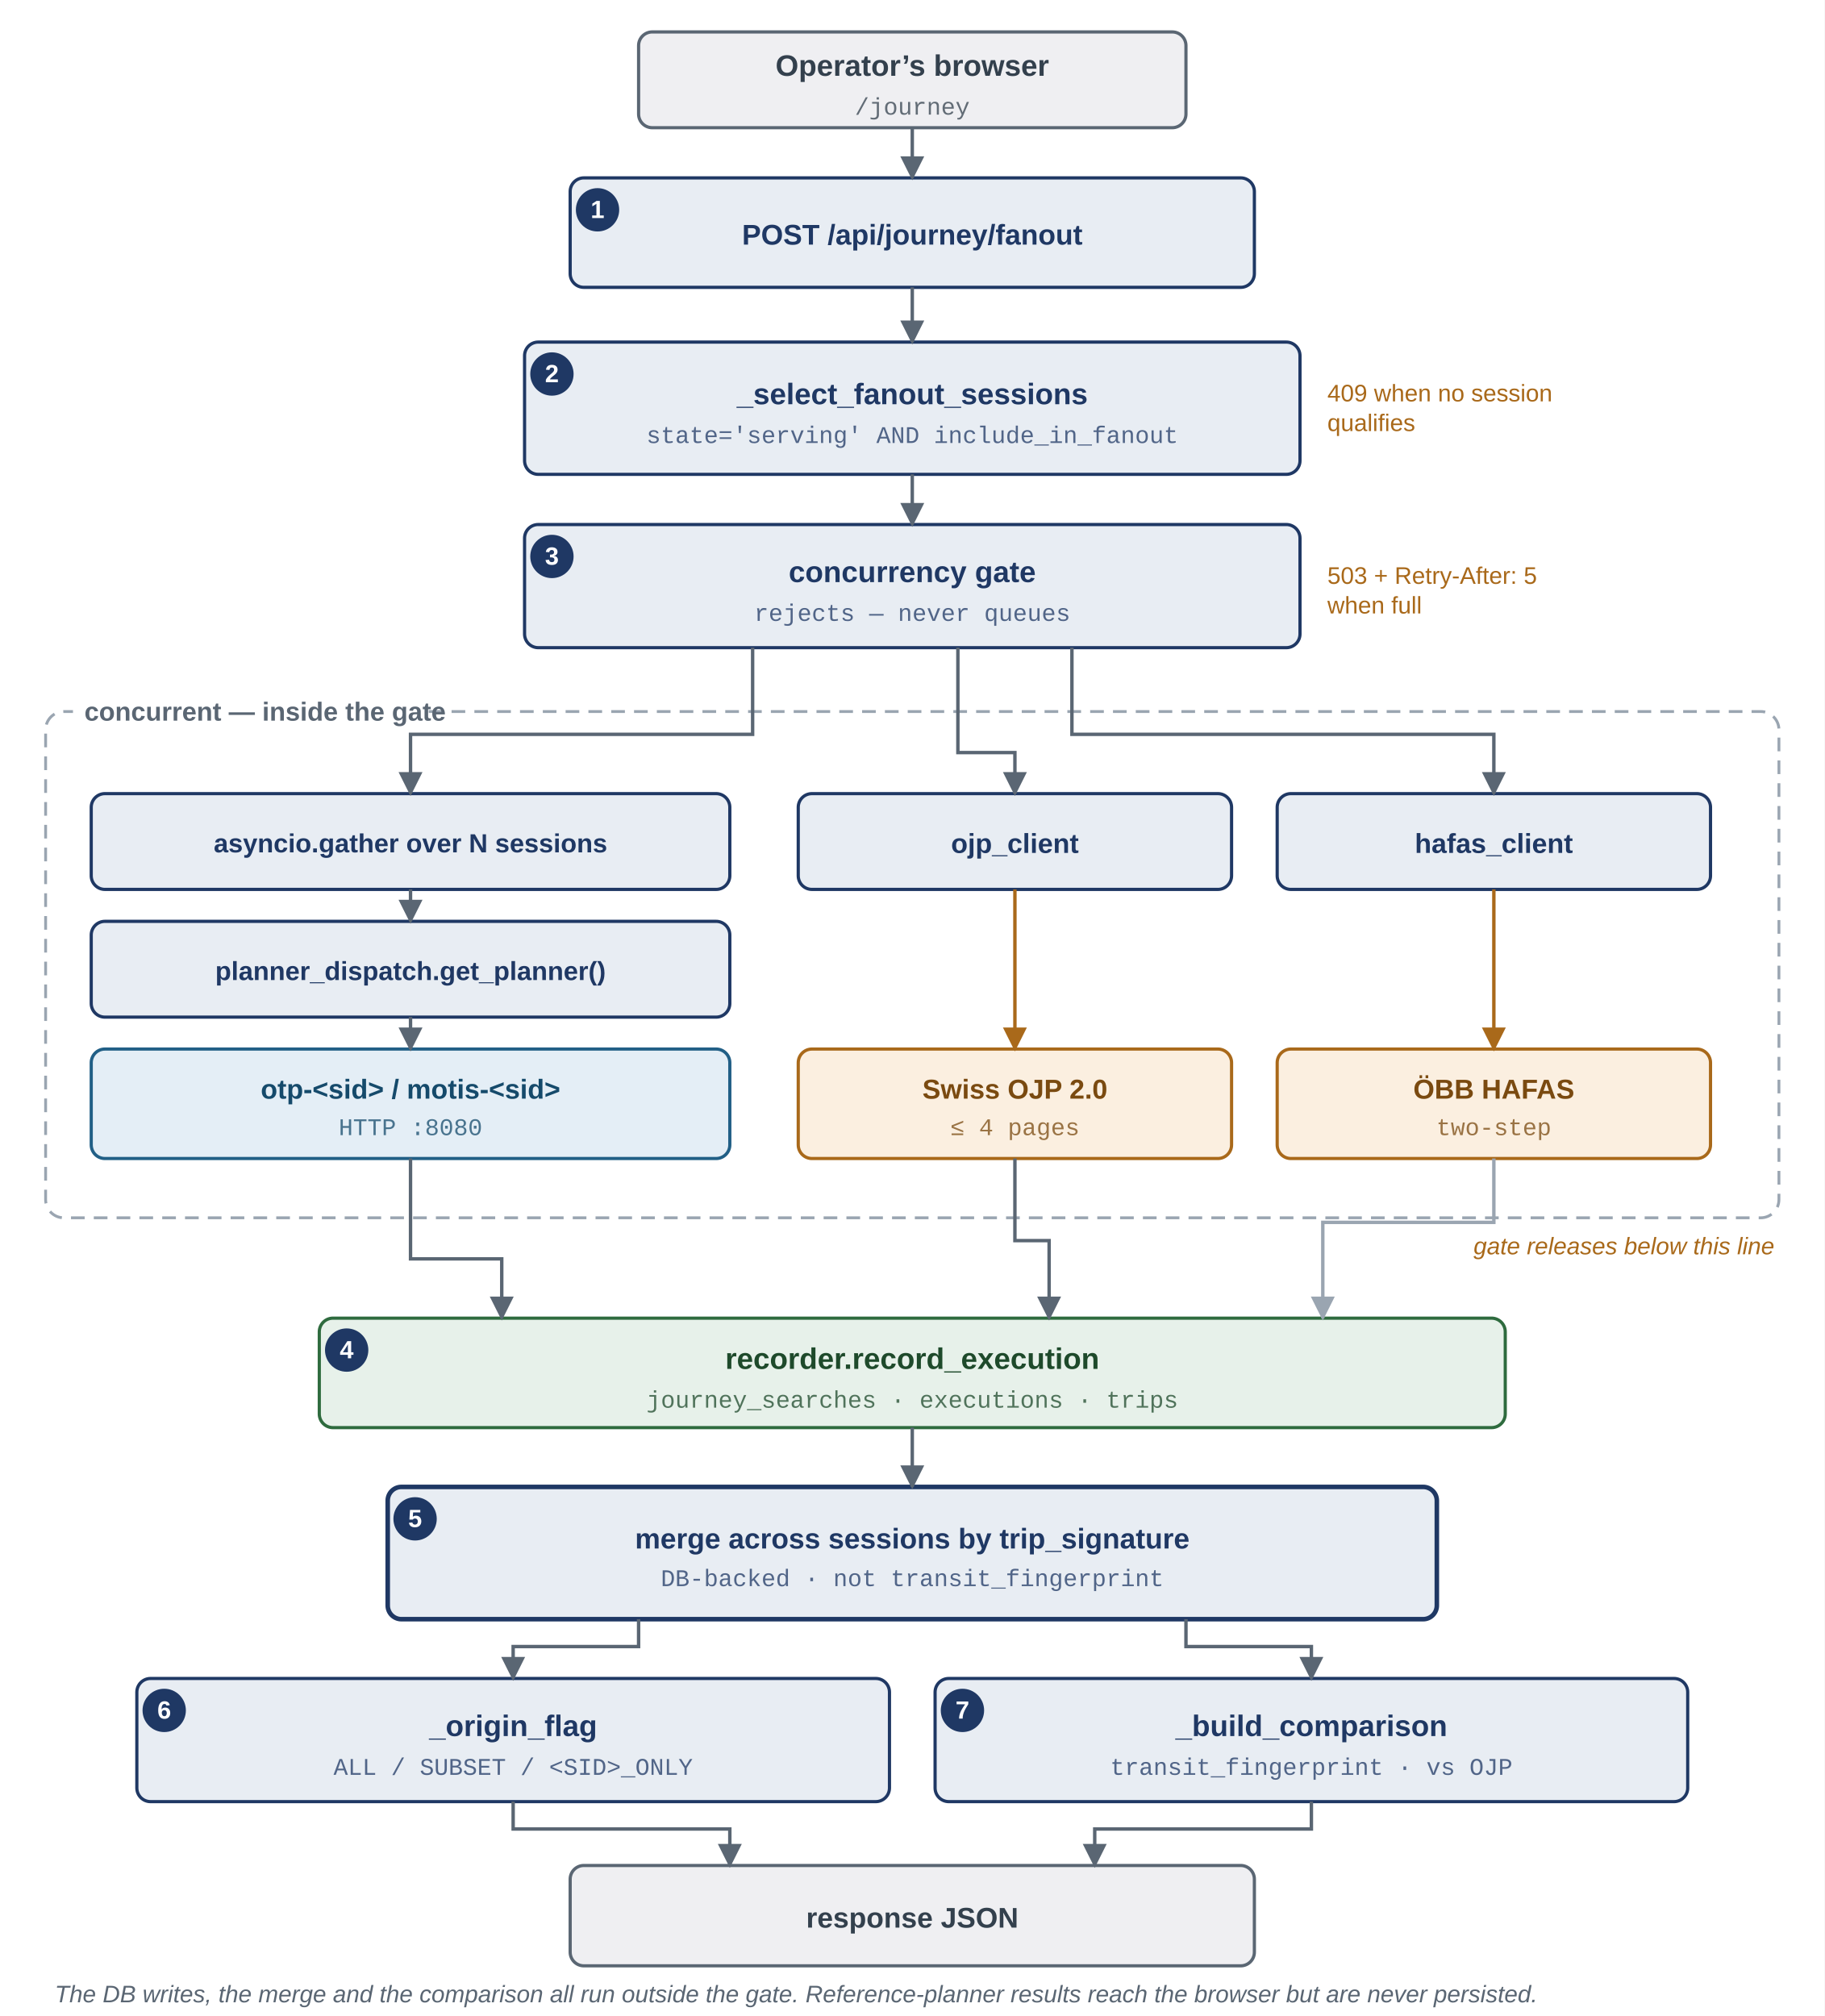
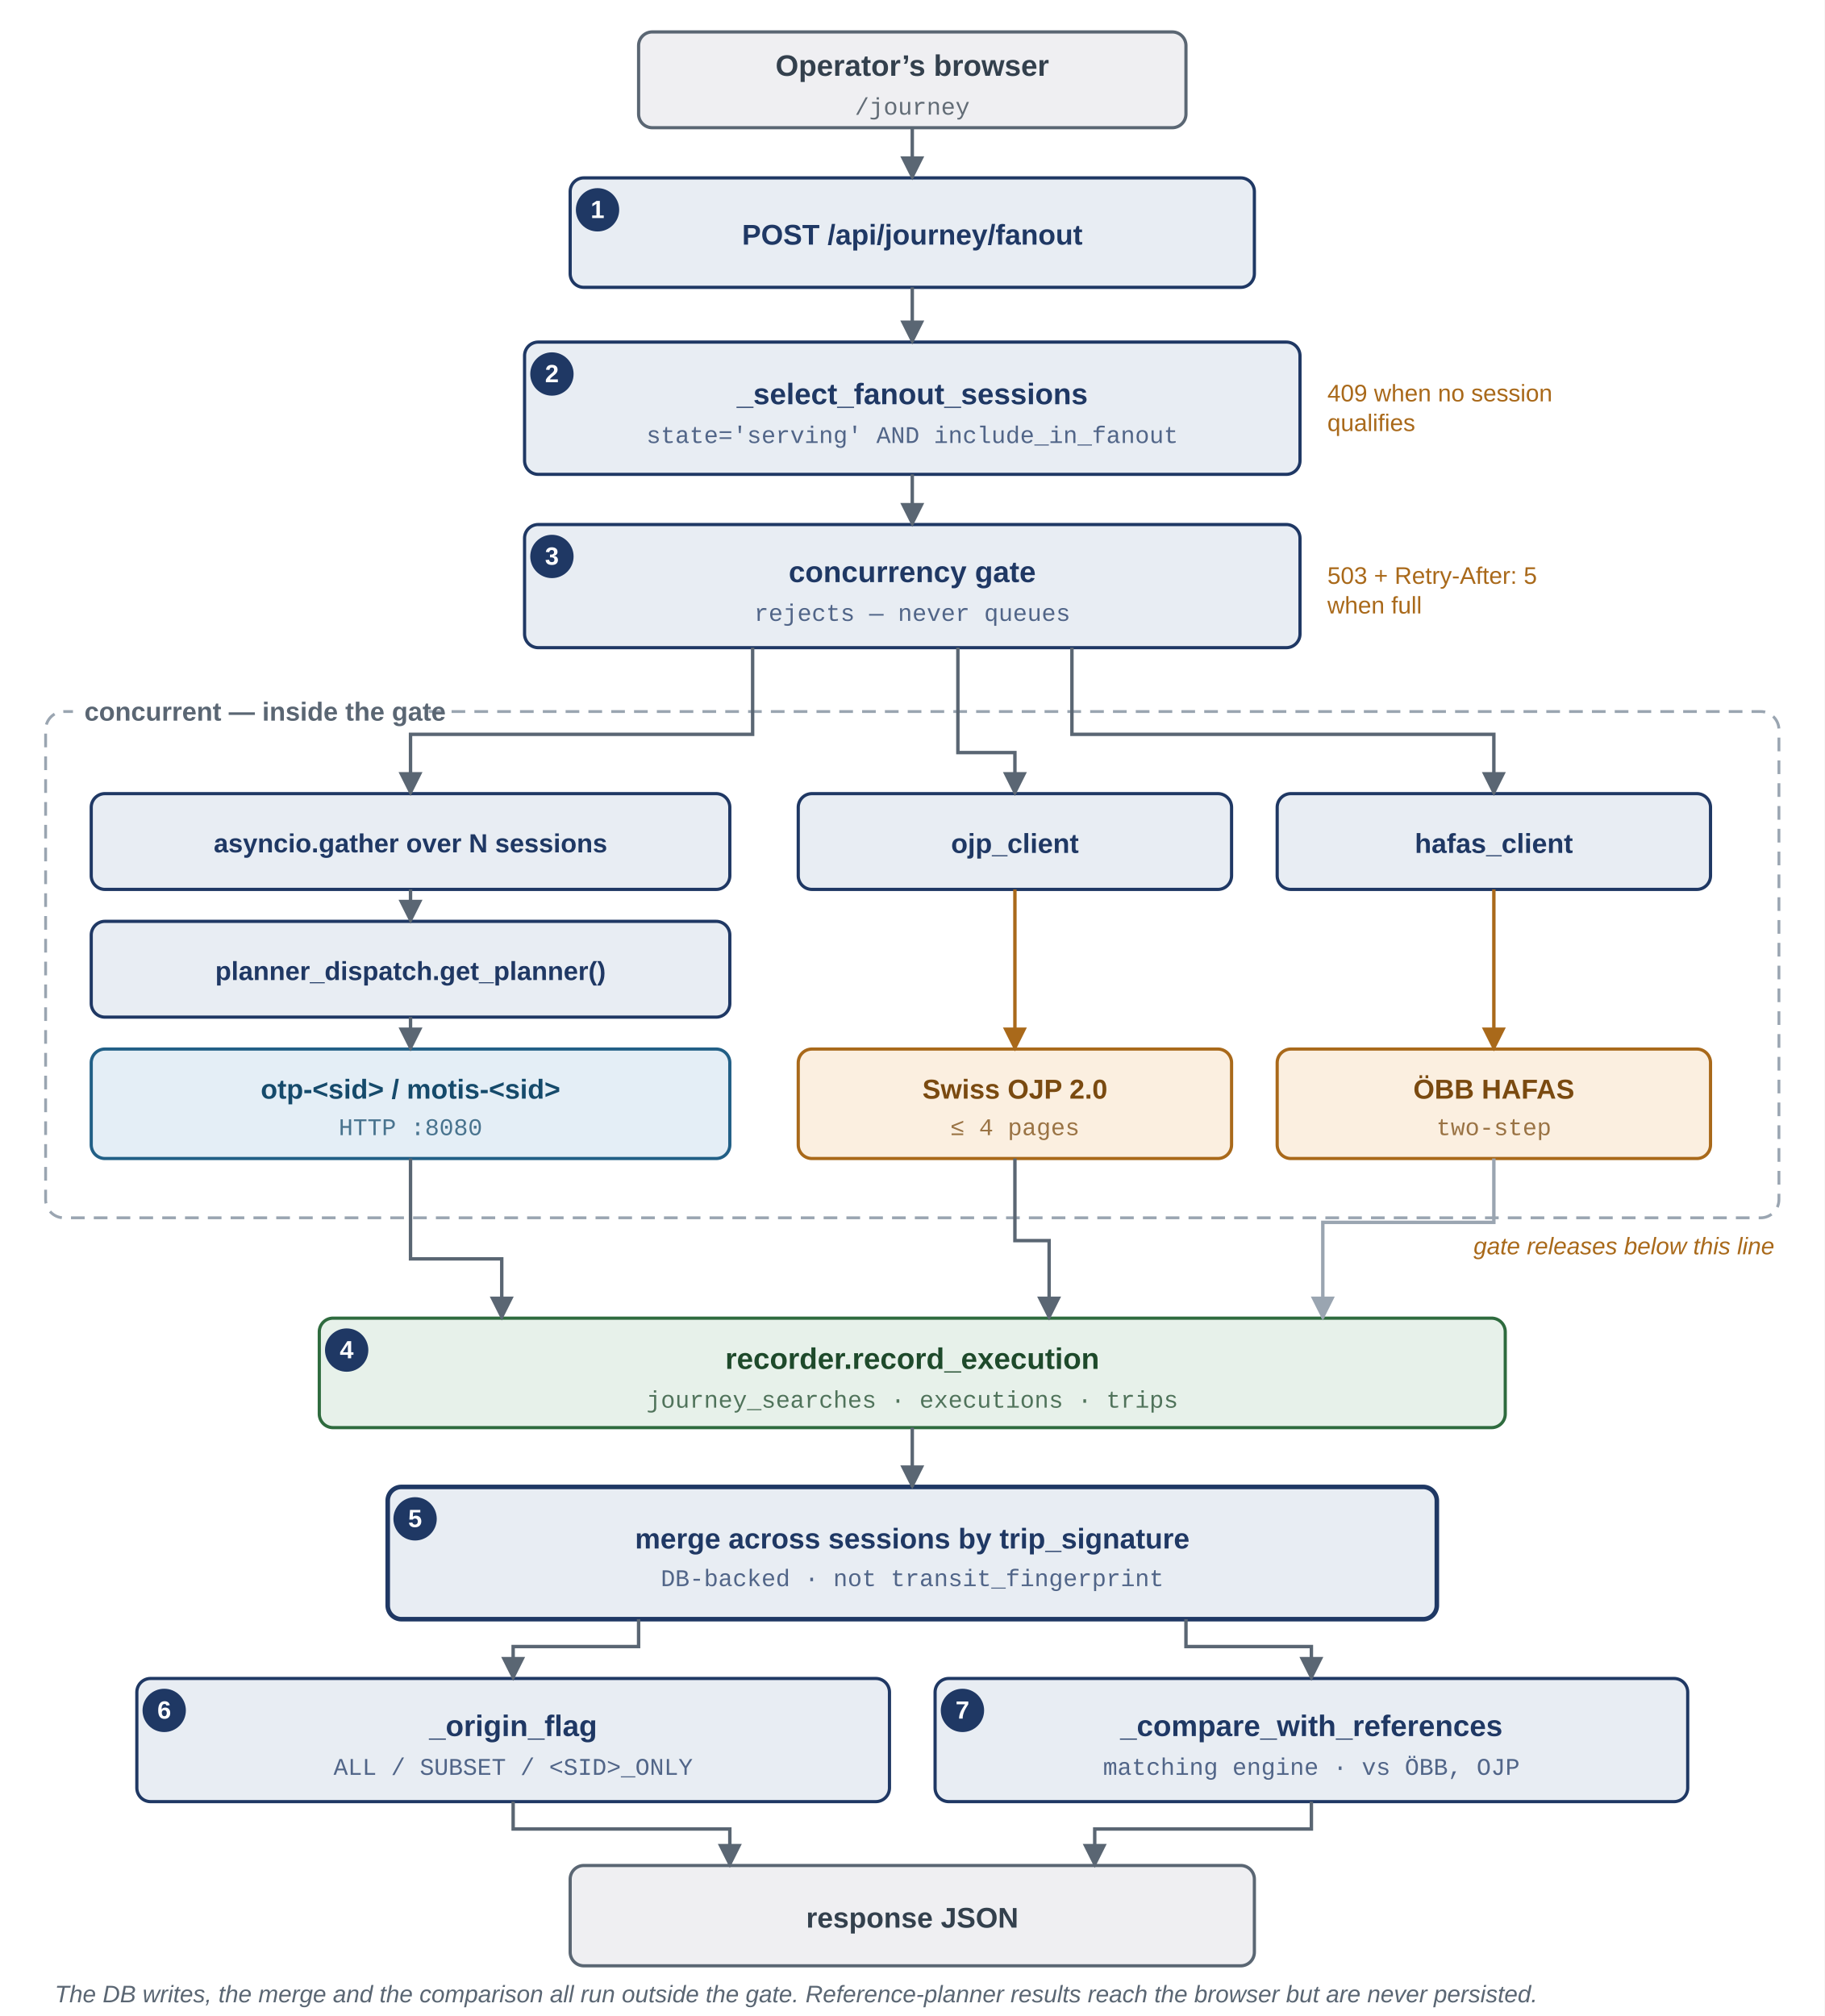
<svg xmlns="http://www.w3.org/2000/svg" width="800" height="884" viewBox="0 0 800 884" font-family="Segoe UI, Calibri, Arial, sans-serif">
  <defs>
    <marker id="ah" viewBox="0 0 10 10" refX="9" refY="5" markerWidth="7" markerHeight="7" orient="auto-start-reverse">
      <path d="M 0 0 L 10 5 L 0 10 z" fill="#5A6673" />
    </marker>
    <marker id="ahr" viewBox="0 0 10 10" refX="9" refY="5" markerWidth="7" markerHeight="7" orient="auto-start-reverse">
      <path d="M 0 0 L 10 5 L 0 10 z" fill="#5A6673" />
    </marker>
    <marker id="ahs" viewBox="0 0 10 10" refX="9" refY="5" markerWidth="7" markerHeight="7" orient="auto-start-reverse">
      <path d="M 0 0 L 10 5 L 0 10 z" fill="#9AA5B1" />
    </marker>
    <marker id="ahsr" viewBox="0 0 10 10" refX="9" refY="5" markerWidth="7" markerHeight="7" orient="auto-start-reverse">
      <path d="M 0 0 L 10 5 L 0 10 z" fill="#9AA5B1" />
    </marker>
    <marker id="ah_6B2E7A" viewBox="0 0 10 10" refX="9" refY="5" markerWidth="7" markerHeight="7" orient="auto-start-reverse">
      <path d="M 0 0 L 10 5 L 0 10 z" fill="#6B2E7A" />
    </marker>
    <marker id="ah_6B2E7Ar" viewBox="0 0 10 10" refX="9" refY="5" markerWidth="7" markerHeight="7" orient="auto-start-reverse">
      <path d="M 0 0 L 10 5 L 0 10 z" fill="#6B2E7A" />
    </marker>
    <marker id="ah_A9691A" viewBox="0 0 10 10" refX="9" refY="5" markerWidth="7" markerHeight="7" orient="auto-start-reverse">
      <path d="M 0 0 L 10 5 L 0 10 z" fill="#A9691A" />
    </marker>
    <marker id="ah_A9691Ar" viewBox="0 0 10 10" refX="9" refY="5" markerWidth="7" markerHeight="7" orient="auto-start-reverse">
      <path d="M 0 0 L 10 5 L 0 10 z" fill="#A9691A" />
    </marker>
    <marker id="ah_2E6B3E" viewBox="0 0 10 10" refX="9" refY="5" markerWidth="7" markerHeight="7" orient="auto-start-reverse">
      <path d="M 0 0 L 10 5 L 0 10 z" fill="#2E6B3E" />
    </marker>
    <marker id="ah_2E6B3Er" viewBox="0 0 10 10" refX="9" refY="5" markerWidth="7" markerHeight="7" orient="auto-start-reverse">
      <path d="M 0 0 L 10 5 L 0 10 z" fill="#2E6B3E" />
    </marker>
  </defs>
  <rect width="800" height="884" fill="#FFFFFF" />
  <rect x="280" y="14" width="240" height="42" rx="6" fill="#EFEFF2" stroke="#5A6673" stroke-width="1.4" />
  <text x="400" y="33.25" font-family="Segoe UI, Calibri, Arial, sans-serif" font-size="13" font-weight="600" fill="#33404D" text-anchor="middle">Operator’s browser</text>
  <text x="400" y="50.25" font-family="Consolas, Courier New, monospace" font-size="10.5" fill="#33404D" fill-opacity="0.75" text-anchor="middle">/journey</text>
  <rect x="250" y="78" width="300" height="48" rx="6" fill="#E8EDF3" stroke="#1F3864" stroke-width="1.4" />
  <text x="400" y="107.25" font-family="Segoe UI, Calibri, Arial, sans-serif" font-size="12.5" font-weight="600" fill="#1F3864" text-anchor="middle">POST /api/journey/fanout</text>
  <rect x="230" y="150" width="340" height="58" rx="6" fill="#E8EDF3" stroke="#1F3864" stroke-width="1.4" />
  <text x="400" y="177.25" font-family="Segoe UI, Calibri, Arial, sans-serif" font-size="13" font-weight="600" fill="#1F3864" text-anchor="middle">_select_fanout_sessions</text>
  <text x="400" y="194.25" font-family="Consolas, Courier New, monospace" font-size="10.5" fill="#1F3864" fill-opacity="0.75" text-anchor="middle">state='serving' AND include_in_fanout</text>
  <rect x="230" y="230" width="340" height="54" rx="6" fill="#E8EDF3" stroke="#1F3864" stroke-width="1.4" />
  <text x="400" y="255.25" font-family="Segoe UI, Calibri, Arial, sans-serif" font-size="13" font-weight="600" fill="#1F3864" text-anchor="middle">concurrency gate</text>
  <text x="400" y="272.25" font-family="Consolas, Courier New, monospace" font-size="10.5" fill="#1F3864" fill-opacity="0.75" text-anchor="middle">rejects — never queues</text>
  <circle cx="262" cy="92" r="9.5" fill="#1F3864" />
  <text x="262" y="95.6" font-family="Segoe UI, Calibri, Arial, sans-serif" font-size="10.925" font-weight="700" fill="#FFFFFF" text-anchor="middle">1</text>
  <circle cx="242" cy="164" r="9.5" fill="#1F3864" />
  <text x="242" y="167.6" font-family="Segoe UI, Calibri, Arial, sans-serif" font-size="10.925" font-weight="700" fill="#FFFFFF" text-anchor="middle">2</text>
  <circle cx="242" cy="244" r="9.5" fill="#1F3864" />
  <text x="242" y="247.6" font-family="Segoe UI, Calibri, Arial, sans-serif" font-size="10.925" font-weight="700" fill="#FFFFFF" text-anchor="middle">3</text>
  <path d="M 400 56 L 400 78" fill="none" stroke="#5A6673" stroke-width="1.5" marker-end="url(#ah)" />
  <path d="M 400 126 L 400 150" fill="none" stroke="#5A6673" stroke-width="1.5" marker-end="url(#ah)" />
  <path d="M 400 208 L 400 230" fill="none" stroke="#5A6673" stroke-width="1.5" marker-end="url(#ah)" />
  <text x="582" y="176" font-family="Segoe UI, Calibri, Arial, sans-serif" font-size="10.5" font-weight="400" fill="#A9691A" text-anchor="start">409 when no session</text>
  <text x="582" y="189" font-family="Segoe UI, Calibri, Arial, sans-serif" font-size="10.5" font-weight="400" fill="#A9691A" text-anchor="start">qualifies</text>
  <text x="582" y="256" font-family="Segoe UI, Calibri, Arial, sans-serif" font-size="10.5" font-weight="400" fill="#A9691A" text-anchor="start">503 + Retry-After: 5</text>
  <text x="582" y="269" font-family="Segoe UI, Calibri, Arial, sans-serif" font-size="10.5" font-weight="400" fill="#A9691A" text-anchor="start">when full</text>
  <rect x="20" y="312" width="760" height="222" rx="8" fill="none" stroke="#9AA5B1" stroke-width="1.25" stroke-dasharray="6 4" />
  <rect x="32" y="304" width="155.669" height="16" rx="3" fill="#FFFFFF" />
  <text x="37" y="316" font-family="Segoe UI, Calibri, Arial, sans-serif" font-size="11.5" font-weight="600" fill="#5A6673">concurrent — inside the gate</text>
  <rect x="40" y="348" width="280" height="42" rx="6" fill="#E8EDF3" stroke="#1F3864" stroke-width="1.4" />
  <text x="180" y="373.75" font-family="Segoe UI, Calibri, Arial, sans-serif" font-size="11.5" font-weight="600" fill="#1F3864" text-anchor="middle">asyncio.gather over N sessions</text>
  <rect x="40" y="404" width="280" height="42" rx="6" fill="#E8EDF3" stroke="#1F3864" stroke-width="1.4" />
  <text x="180" y="429.75" font-family="Segoe UI, Calibri, Arial, sans-serif" font-size="11.5" font-weight="600" fill="#1F3864" text-anchor="middle">planner_dispatch.get_planner()</text>
  <rect x="40" y="460" width="280" height="48" rx="6" fill="#E4EEF6" stroke="#215F86" stroke-width="1.4" />
  <text x="180" y="481.75" font-family="Segoe UI, Calibri, Arial, sans-serif" font-size="12" font-weight="600" fill="#154A6B" text-anchor="middle">otp-&lt;sid&gt;  /  motis-&lt;sid&gt;</text>
  <text x="180" y="497.75" font-family="Consolas, Courier New, monospace" font-size="10.5" fill="#154A6B" fill-opacity="0.75" text-anchor="middle">HTTP :8080</text>
  <rect x="350" y="348" width="190" height="42" rx="6" fill="#E8EDF3" stroke="#1F3864" stroke-width="1.4" />
  <text x="445" y="374" font-family="Segoe UI, Calibri, Arial, sans-serif" font-size="12" font-weight="600" fill="#1F3864" text-anchor="middle">ojp_client</text>
  <rect x="350" y="460" width="190" height="48" rx="6" fill="#FBEFE0" stroke="#A9691A" stroke-width="1.4" />
  <text x="445" y="481.75" font-family="Segoe UI, Calibri, Arial, sans-serif" font-size="12" font-weight="600" fill="#7A4A10" text-anchor="middle">Swiss OJP 2.0</text>
  <text x="445" y="497.75" font-family="Consolas, Courier New, monospace" font-size="10.5" fill="#7A4A10" fill-opacity="0.75" text-anchor="middle">≤ 4 pages</text>
  <rect x="560" y="348" width="190" height="42" rx="6" fill="#E8EDF3" stroke="#1F3864" stroke-width="1.4" />
  <text x="655" y="374" font-family="Segoe UI, Calibri, Arial, sans-serif" font-size="12" font-weight="600" fill="#1F3864" text-anchor="middle">hafas_client</text>
  <rect x="560" y="460" width="190" height="48" rx="6" fill="#FBEFE0" stroke="#A9691A" stroke-width="1.4" />
  <text x="655" y="481.75" font-family="Segoe UI, Calibri, Arial, sans-serif" font-size="12" font-weight="600" fill="#7A4A10" text-anchor="middle">ÖBB HAFAS</text>
  <text x="655" y="497.75" font-family="Consolas, Courier New, monospace" font-size="10.5" fill="#7A4A10" fill-opacity="0.75" text-anchor="middle">two-step</text>
  <path d="M 330 284 V 322 H 180 V 348" fill="none" stroke="#5A6673" stroke-width="1.5" marker-end="url(#ah)" />
  <path d="M 420 284 V 330 H 445 V 348" fill="none" stroke="#5A6673" stroke-width="1.5" marker-end="url(#ah)" />
  <path d="M 470 284 V 322 H 655 V 348" fill="none" stroke="#5A6673" stroke-width="1.5" marker-end="url(#ah)" />
  <path d="M 180 390 L 180 404" fill="none" stroke="#5A6673" stroke-width="1.5" marker-end="url(#ah)" />
  <path d="M 180 446 L 180 460" fill="none" stroke="#5A6673" stroke-width="1.5" marker-end="url(#ah)" />
  <path d="M 445 390 L 445 460" fill="none" stroke="#A9691A" stroke-width="1.5" marker-end="url(#ah_A9691A)" />
  <path d="M 655 390 L 655 460" fill="none" stroke="#A9691A" stroke-width="1.5" marker-end="url(#ah_A9691A)" />
  <text x="778" y="550" font-family="Segoe UI, Calibri, Arial, sans-serif" font-size="10.5" font-weight="400" fill="#A9691A" text-anchor="end" font-style="italic">gate releases below this line</text>
  <rect x="140" y="578" width="520" height="48" rx="6" fill="#E7F1EA" stroke="#2E6B3E" stroke-width="1.4" />
  <text x="400" y="600.25" font-family="Segoe UI, Calibri, Arial, sans-serif" font-size="13" font-weight="600" fill="#1E4A2B" text-anchor="middle">recorder.record_execution</text>
  <text x="400" y="617.25" font-family="Consolas, Courier New, monospace" font-size="10.5" fill="#1E4A2B" fill-opacity="0.75" text-anchor="middle">journey_searches · executions · trips</text>
  <rect x="170" y="652" width="460" height="58" rx="6" fill="#E8EDF3" stroke="#1F3864" stroke-width="2" />
  <text x="400" y="679" font-family="Segoe UI, Calibri, Arial, sans-serif" font-size="12.5" font-weight="600" fill="#1F3864" text-anchor="middle">merge across sessions by trip_signature</text>
  <text x="400" y="695.5" font-family="Consolas, Courier New, monospace" font-size="10.5" fill="#1F3864" fill-opacity="0.75" text-anchor="middle">DB-backed · not transit_fingerprint</text>
  <rect x="60" y="736" width="330" height="54" rx="6" fill="#E8EDF3" stroke="#1F3864" stroke-width="1.4" />
  <text x="225" y="761.25" font-family="Segoe UI, Calibri, Arial, sans-serif" font-size="13" font-weight="600" fill="#1F3864" text-anchor="middle">_origin_flag</text>
  <text x="225" y="778.25" font-family="Consolas, Courier New, monospace" font-size="10.5" fill="#1F3864" fill-opacity="0.75" text-anchor="middle">ALL / SUBSET / &lt;SID&gt;_ONLY</text>
  <rect x="410" y="736" width="330" height="54" rx="6" fill="#E8EDF3" stroke="#1F3864" stroke-width="1.4" />
-   <text x="575" y="761.25" font-family="Segoe UI, Calibri, Arial, sans-serif" font-size="13" font-weight="600" fill="#1F3864" text-anchor="middle">_build_comparison</text>
-   <text x="575" y="778.25" font-family="Consolas, Courier New, monospace" font-size="10.5" fill="#1F3864" fill-opacity="0.75" text-anchor="middle">transit_fingerprint · vs OJP</text>
+   <text x="575" y="761.25" font-family="Segoe UI, Calibri, Arial, sans-serif" font-size="13" font-weight="600" fill="#1F3864" text-anchor="middle">_compare_with_references</text>
+   <text x="575" y="778.25" font-family="Consolas, Courier New, monospace" font-size="10.5" fill="#1F3864" fill-opacity="0.75" text-anchor="middle">matching engine · vs ÖBB, OJP</text>
  <rect x="250" y="818" width="300" height="44" rx="6" fill="#EFEFF2" stroke="#5A6673" stroke-width="1.4" />
  <text x="400" y="845.25" font-family="Segoe UI, Calibri, Arial, sans-serif" font-size="12.5" font-weight="600" fill="#33404D" text-anchor="middle">response JSON</text>
  <circle cx="152" cy="592" r="9.5" fill="#1F3864" />
  <text x="152" y="595.6" font-family="Segoe UI, Calibri, Arial, sans-serif" font-size="10.925" font-weight="700" fill="#FFFFFF" text-anchor="middle">4</text>
  <circle cx="182" cy="666" r="9.5" fill="#1F3864" />
  <text x="182" y="669.6" font-family="Segoe UI, Calibri, Arial, sans-serif" font-size="10.925" font-weight="700" fill="#FFFFFF" text-anchor="middle">5</text>
  <circle cx="72" cy="750" r="9.5" fill="#1F3864" />
  <text x="72" y="753.6" font-family="Segoe UI, Calibri, Arial, sans-serif" font-size="10.925" font-weight="700" fill="#FFFFFF" text-anchor="middle">6</text>
  <circle cx="422" cy="750" r="9.5" fill="#1F3864" />
  <text x="422" y="753.6" font-family="Segoe UI, Calibri, Arial, sans-serif" font-size="10.925" font-weight="700" fill="#FFFFFF" text-anchor="middle">7</text>
  <path d="M 180 508 V 552 H 220 V 578" fill="none" stroke="#5A6673" stroke-width="1.5" marker-end="url(#ah)" />
  <path d="M 445 508 V 544 H 460 V 578" fill="none" stroke="#5A6673" stroke-width="1.5" marker-end="url(#ah)" />
  <path d="M 655 508 V 536 H 580 V 578" fill="none" stroke="#9AA5B1" stroke-width="1.5" marker-end="url(#ahs)" />
  <path d="M 400 626 L 400 652" fill="none" stroke="#5A6673" stroke-width="1.5" marker-end="url(#ah)" />
  <path d="M 280 710 V 722 H 225 V 736" fill="none" stroke="#5A6673" stroke-width="1.5" marker-end="url(#ah)" />
  <path d="M 520 710 V 722 H 575 V 736" fill="none" stroke="#5A6673" stroke-width="1.5" marker-end="url(#ah)" />
  <path d="M 225 790 V 802 H 320 V 818" fill="none" stroke="#5A6673" stroke-width="1.5" marker-end="url(#ah)" />
  <path d="M 575 790 V 802 H 480 V 818" fill="none" stroke="#5A6673" stroke-width="1.5" marker-end="url(#ah)" />
  <text x="24" y="878" font-family="Segoe UI, Calibri, Arial, sans-serif" font-size="10.5" font-weight="400" fill="#5A6673" text-anchor="start" font-style="italic">The DB writes, the merge and the comparison all run outside the gate. Reference-planner results reach the browser but are never persisted.</text>
</svg>
